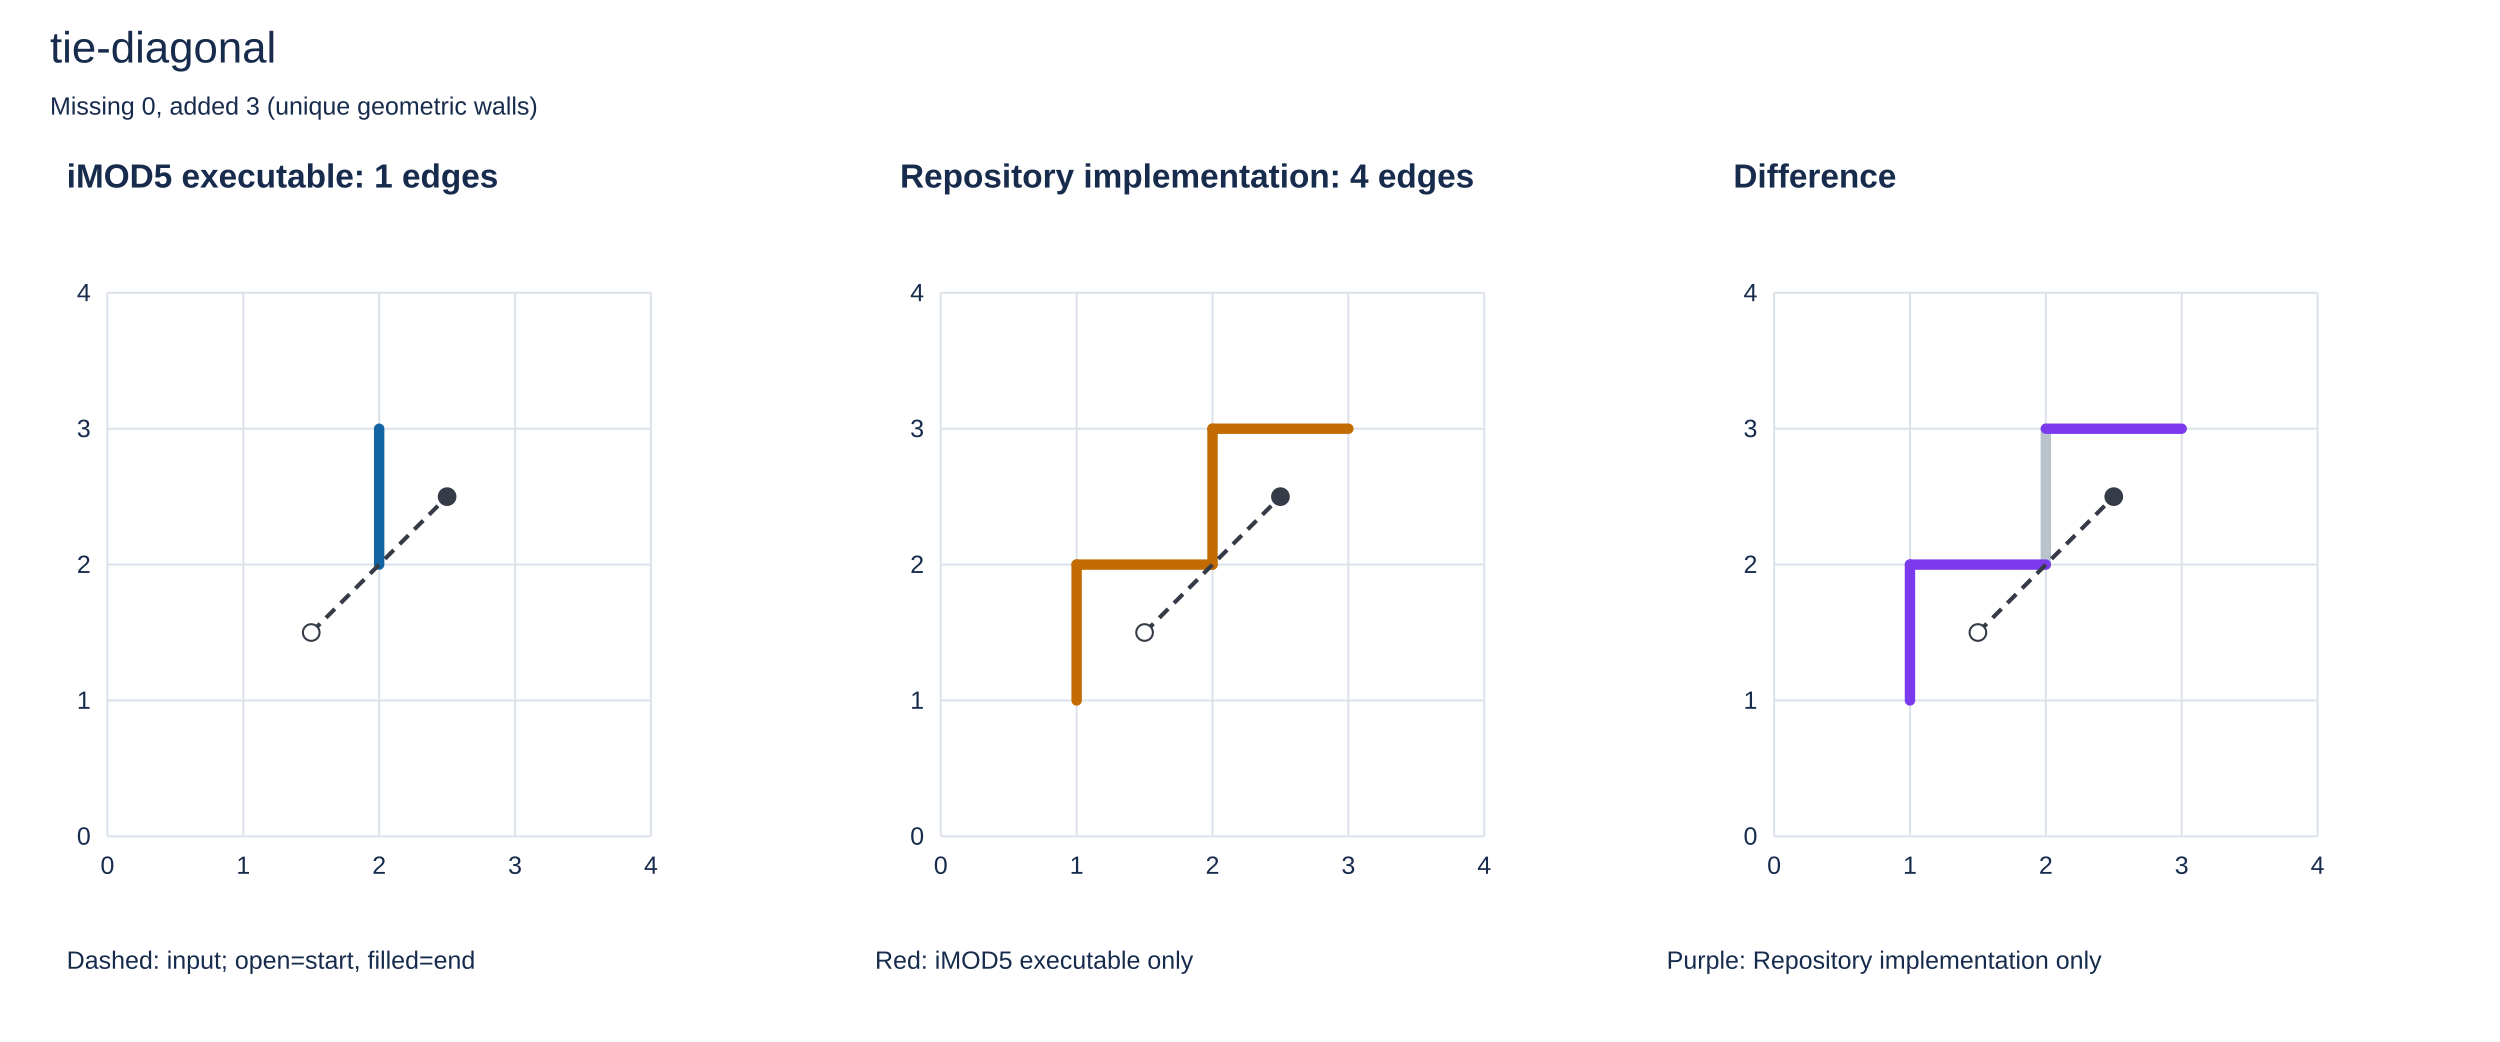
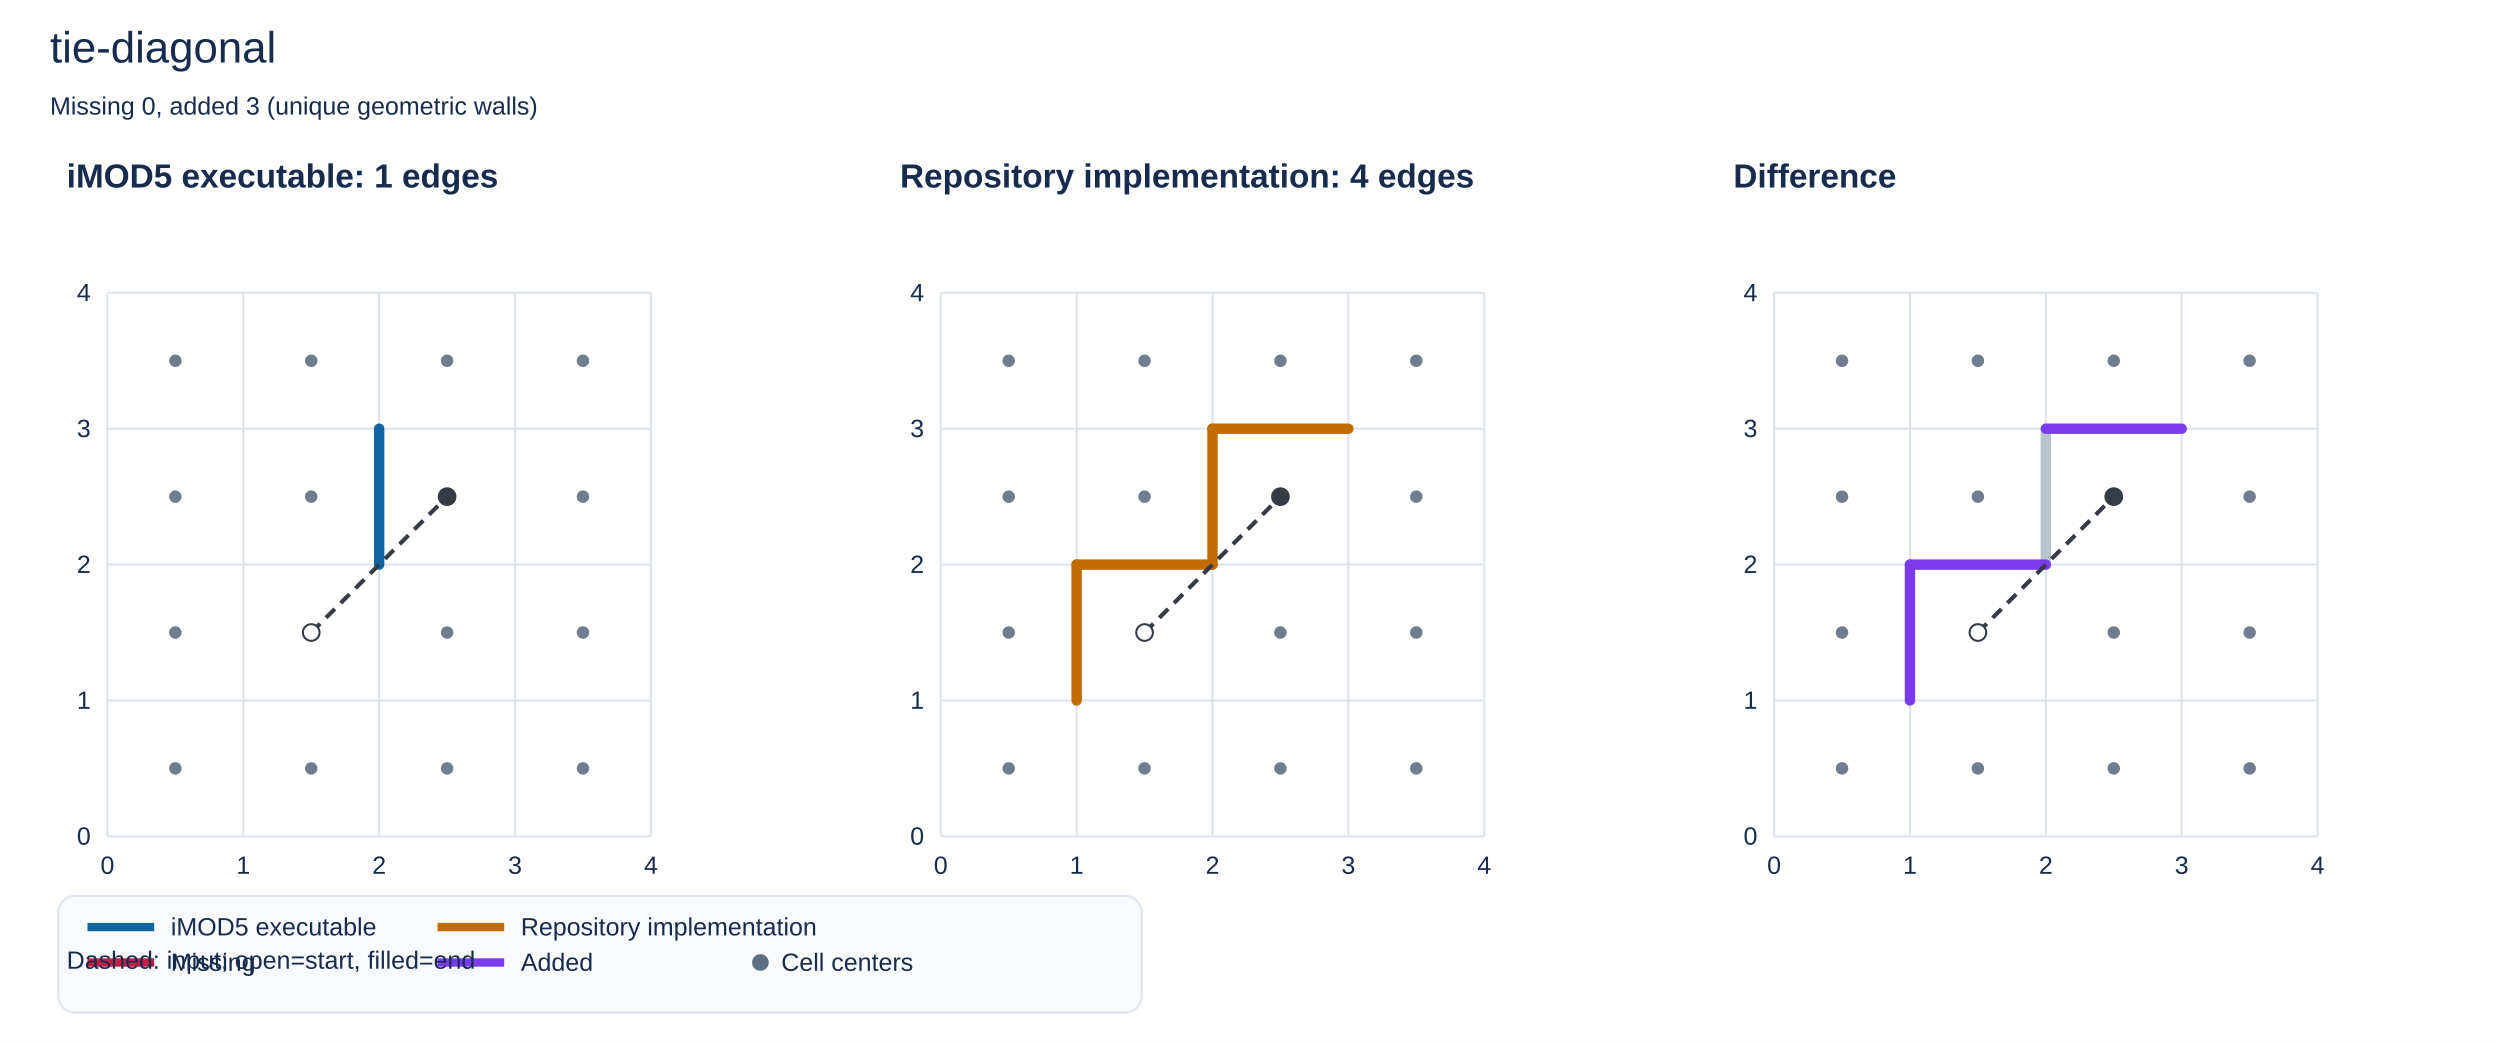
<svg xmlns="http://www.w3.org/2000/svg" width="1200" height="500" viewBox="0 0 1200 500" role="img">
  <rect width="1200" height="500" fill="white" />
  <style>text{font-family:Arial,sans-serif;fill:#172b4d;font-size:12px}.input{stroke:#353c47;stroke-width:2;stroke-dasharray:6 4;fill:none}</style>
  <text x="24" y="30" style="font-size:21px">tie-diagonal</text>
  <text x="24" y="55">Missing 0, added 3 (unique geometric walls)</text>
  <text x="32" y="90" style="font-size:16px;font-weight:bold">iMOD5 executable: 1 edges</text>
  <line x1="51.565" y1="401.435" x2="51.565" y2="140.565" stroke="#dde3eb" />
  <text x="51.565" y="419.435" text-anchor="middle">0</text>
  <line x1="116.783" y1="401.435" x2="116.783" y2="140.565" stroke="#dde3eb" />
  <text x="116.783" y="419.435" text-anchor="middle">1</text>
  <line x1="182.0" y1="401.435" x2="182.0" y2="140.565" stroke="#dde3eb" />
  <text x="182.0" y="419.435" text-anchor="middle">2</text>
  <line x1="247.217" y1="401.435" x2="247.217" y2="140.565" stroke="#dde3eb" />
  <text x="247.217" y="419.435" text-anchor="middle">3</text>
  <line x1="312.435" y1="401.435" x2="312.435" y2="140.565" stroke="#dde3eb" />
  <text x="312.435" y="419.435" text-anchor="middle">4</text>
  <line x1="51.565" y1="140.565" x2="312.435" y2="140.565" stroke="#dde3eb" />
  <text x="43.565" y="144.565" text-anchor="end">4</text>
  <line x1="51.565" y1="205.783" x2="312.435" y2="205.783" stroke="#dde3eb" />
  <text x="43.565" y="209.783" text-anchor="end">3</text>
  <line x1="51.565" y1="271.0" x2="312.435" y2="271.0" stroke="#dde3eb" />
  <text x="43.565" y="275.0" text-anchor="end">2</text>
  <line x1="51.565" y1="336.217" x2="312.435" y2="336.217" stroke="#dde3eb" />
  <text x="43.565" y="340.217" text-anchor="end">1</text>
  <line x1="51.565" y1="401.435" x2="312.435" y2="401.435" stroke="#dde3eb" />
  <text x="43.565" y="405.435" text-anchor="end">0</text>
+   <circle cx="84.174" cy="173.174" r="2.5" fill="#5f6f83" stroke="#5f6f83" opacity="0.9" />
+   <circle cx="149.391" cy="173.174" r="2.5" fill="#5f6f83" stroke="#5f6f83" opacity="0.9" />
+   <circle cx="214.609" cy="173.174" r="2.5" fill="#5f6f83" stroke="#5f6f83" opacity="0.9" />
+   <circle cx="279.826" cy="173.174" r="2.5" fill="#5f6f83" stroke="#5f6f83" opacity="0.9" />
+   <circle cx="84.174" cy="238.391" r="2.5" fill="#5f6f83" stroke="#5f6f83" opacity="0.9" />
+   <circle cx="149.391" cy="238.391" r="2.5" fill="#5f6f83" stroke="#5f6f83" opacity="0.9" />
+   <circle cx="214.609" cy="238.391" r="2.5" fill="#5f6f83" stroke="#5f6f83" opacity="0.9" />
+   <circle cx="279.826" cy="238.391" r="2.5" fill="#5f6f83" stroke="#5f6f83" opacity="0.9" />
+   <circle cx="84.174" cy="303.609" r="2.5" fill="#5f6f83" stroke="#5f6f83" opacity="0.9" />
+   <circle cx="149.391" cy="303.609" r="2.5" fill="#5f6f83" stroke="#5f6f83" opacity="0.9" />
+   <circle cx="214.609" cy="303.609" r="2.5" fill="#5f6f83" stroke="#5f6f83" opacity="0.9" />
+   <circle cx="279.826" cy="303.609" r="2.5" fill="#5f6f83" stroke="#5f6f83" opacity="0.9" />
+   <circle cx="84.174" cy="368.826" r="2.5" fill="#5f6f83" stroke="#5f6f83" opacity="0.9" />
+   <circle cx="149.391" cy="368.826" r="2.5" fill="#5f6f83" stroke="#5f6f83" opacity="0.9" />
+   <circle cx="214.609" cy="368.826" r="2.5" fill="#5f6f83" stroke="#5f6f83" opacity="0.9" />
+   <circle cx="279.826" cy="368.826" r="2.5" fill="#5f6f83" stroke="#5f6f83" opacity="0.9" />
  <line x1="182.0" y1="271.0" x2="182.0" y2="205.783" stroke="#1264a3" stroke-width="5" stroke-linecap="round" />
  <polyline points="149.39,303.61 214.61,238.39" class="input" />
  <circle cx="149.391" cy="303.609" r="4" fill="white" stroke="#353c47" />
  <circle cx="214.609" cy="238.391" r="4" fill="#353c47" stroke="#353c47" />
  <text x="432" y="90" style="font-size:16px;font-weight:bold">Repository implementation: 4 edges</text>
  <line x1="451.565" y1="401.435" x2="451.565" y2="140.565" stroke="#dde3eb" />
  <text x="451.565" y="419.435" text-anchor="middle">0</text>
  <line x1="516.783" y1="401.435" x2="516.783" y2="140.565" stroke="#dde3eb" />
  <text x="516.783" y="419.435" text-anchor="middle">1</text>
  <line x1="582.0" y1="401.435" x2="582.0" y2="140.565" stroke="#dde3eb" />
  <text x="582.0" y="419.435" text-anchor="middle">2</text>
  <line x1="647.217" y1="401.435" x2="647.217" y2="140.565" stroke="#dde3eb" />
  <text x="647.217" y="419.435" text-anchor="middle">3</text>
  <line x1="712.435" y1="401.435" x2="712.435" y2="140.565" stroke="#dde3eb" />
  <text x="712.435" y="419.435" text-anchor="middle">4</text>
  <line x1="451.565" y1="140.565" x2="712.435" y2="140.565" stroke="#dde3eb" />
  <text x="443.565" y="144.565" text-anchor="end">4</text>
  <line x1="451.565" y1="205.783" x2="712.435" y2="205.783" stroke="#dde3eb" />
  <text x="443.565" y="209.783" text-anchor="end">3</text>
  <line x1="451.565" y1="271.0" x2="712.435" y2="271.0" stroke="#dde3eb" />
  <text x="443.565" y="275.0" text-anchor="end">2</text>
  <line x1="451.565" y1="336.217" x2="712.435" y2="336.217" stroke="#dde3eb" />
  <text x="443.565" y="340.217" text-anchor="end">1</text>
  <line x1="451.565" y1="401.435" x2="712.435" y2="401.435" stroke="#dde3eb" />
  <text x="443.565" y="405.435" text-anchor="end">0</text>
+   <circle cx="484.174" cy="173.174" r="2.5" fill="#5f6f83" stroke="#5f6f83" opacity="0.9" />
+   <circle cx="549.391" cy="173.174" r="2.5" fill="#5f6f83" stroke="#5f6f83" opacity="0.9" />
+   <circle cx="614.609" cy="173.174" r="2.5" fill="#5f6f83" stroke="#5f6f83" opacity="0.9" />
+   <circle cx="679.826" cy="173.174" r="2.5" fill="#5f6f83" stroke="#5f6f83" opacity="0.9" />
+   <circle cx="484.174" cy="238.391" r="2.5" fill="#5f6f83" stroke="#5f6f83" opacity="0.9" />
+   <circle cx="549.391" cy="238.391" r="2.5" fill="#5f6f83" stroke="#5f6f83" opacity="0.9" />
+   <circle cx="614.609" cy="238.391" r="2.5" fill="#5f6f83" stroke="#5f6f83" opacity="0.9" />
+   <circle cx="679.826" cy="238.391" r="2.5" fill="#5f6f83" stroke="#5f6f83" opacity="0.9" />
+   <circle cx="484.174" cy="303.609" r="2.5" fill="#5f6f83" stroke="#5f6f83" opacity="0.9" />
+   <circle cx="549.391" cy="303.609" r="2.5" fill="#5f6f83" stroke="#5f6f83" opacity="0.9" />
+   <circle cx="614.609" cy="303.609" r="2.5" fill="#5f6f83" stroke="#5f6f83" opacity="0.9" />
+   <circle cx="679.826" cy="303.609" r="2.5" fill="#5f6f83" stroke="#5f6f83" opacity="0.9" />
+   <circle cx="484.174" cy="368.826" r="2.5" fill="#5f6f83" stroke="#5f6f83" opacity="0.9" />
+   <circle cx="549.391" cy="368.826" r="2.5" fill="#5f6f83" stroke="#5f6f83" opacity="0.9" />
+   <circle cx="614.609" cy="368.826" r="2.5" fill="#5f6f83" stroke="#5f6f83" opacity="0.9" />
+   <circle cx="679.826" cy="368.826" r="2.5" fill="#5f6f83" stroke="#5f6f83" opacity="0.9" />
  <line x1="516.783" y1="336.217" x2="516.783" y2="271.0" stroke="#c26b00" stroke-width="5" stroke-linecap="round" />
  <line x1="516.783" y1="271.0" x2="582.0" y2="271.0" stroke="#c26b00" stroke-width="5" stroke-linecap="round" />
  <line x1="582.0" y1="271.0" x2="582.0" y2="205.783" stroke="#c26b00" stroke-width="5" stroke-linecap="round" />
  <line x1="582.0" y1="205.783" x2="647.217" y2="205.783" stroke="#c26b00" stroke-width="5" stroke-linecap="round" />
  <polyline points="549.39,303.61 614.61,238.39" class="input" />
  <circle cx="549.391" cy="303.609" r="4" fill="white" stroke="#353c47" />
  <circle cx="614.609" cy="238.391" r="4" fill="#353c47" stroke="#353c47" />
  <text x="832" y="90" style="font-size:16px;font-weight:bold">Difference</text>
  <line x1="851.565" y1="401.435" x2="851.565" y2="140.565" stroke="#dde3eb" />
  <text x="851.565" y="419.435" text-anchor="middle">0</text>
  <line x1="916.783" y1="401.435" x2="916.783" y2="140.565" stroke="#dde3eb" />
  <text x="916.783" y="419.435" text-anchor="middle">1</text>
  <line x1="982.0" y1="401.435" x2="982.0" y2="140.565" stroke="#dde3eb" />
  <text x="982.0" y="419.435" text-anchor="middle">2</text>
  <line x1="1047.217" y1="401.435" x2="1047.217" y2="140.565" stroke="#dde3eb" />
  <text x="1047.217" y="419.435" text-anchor="middle">3</text>
  <line x1="1112.435" y1="401.435" x2="1112.435" y2="140.565" stroke="#dde3eb" />
  <text x="1112.435" y="419.435" text-anchor="middle">4</text>
  <line x1="851.565" y1="140.565" x2="1112.435" y2="140.565" stroke="#dde3eb" />
  <text x="843.565" y="144.565" text-anchor="end">4</text>
  <line x1="851.565" y1="205.783" x2="1112.435" y2="205.783" stroke="#dde3eb" />
  <text x="843.565" y="209.783" text-anchor="end">3</text>
  <line x1="851.565" y1="271.0" x2="1112.435" y2="271.0" stroke="#dde3eb" />
  <text x="843.565" y="275.0" text-anchor="end">2</text>
  <line x1="851.565" y1="336.217" x2="1112.435" y2="336.217" stroke="#dde3eb" />
  <text x="843.565" y="340.217" text-anchor="end">1</text>
  <line x1="851.565" y1="401.435" x2="1112.435" y2="401.435" stroke="#dde3eb" />
  <text x="843.565" y="405.435" text-anchor="end">0</text>
+   <circle cx="884.174" cy="173.174" r="2.5" fill="#5f6f83" stroke="#5f6f83" opacity="0.9" />
+   <circle cx="949.391" cy="173.174" r="2.5" fill="#5f6f83" stroke="#5f6f83" opacity="0.9" />
+   <circle cx="1014.609" cy="173.174" r="2.5" fill="#5f6f83" stroke="#5f6f83" opacity="0.9" />
+   <circle cx="1079.826" cy="173.174" r="2.5" fill="#5f6f83" stroke="#5f6f83" opacity="0.9" />
+   <circle cx="884.174" cy="238.391" r="2.5" fill="#5f6f83" stroke="#5f6f83" opacity="0.9" />
+   <circle cx="949.391" cy="238.391" r="2.5" fill="#5f6f83" stroke="#5f6f83" opacity="0.9" />
+   <circle cx="1014.609" cy="238.391" r="2.5" fill="#5f6f83" stroke="#5f6f83" opacity="0.9" />
+   <circle cx="1079.826" cy="238.391" r="2.5" fill="#5f6f83" stroke="#5f6f83" opacity="0.9" />
+   <circle cx="884.174" cy="303.609" r="2.5" fill="#5f6f83" stroke="#5f6f83" opacity="0.9" />
+   <circle cx="949.391" cy="303.609" r="2.5" fill="#5f6f83" stroke="#5f6f83" opacity="0.9" />
+   <circle cx="1014.609" cy="303.609" r="2.5" fill="#5f6f83" stroke="#5f6f83" opacity="0.9" />
+   <circle cx="1079.826" cy="303.609" r="2.5" fill="#5f6f83" stroke="#5f6f83" opacity="0.9" />
+   <circle cx="884.174" cy="368.826" r="2.5" fill="#5f6f83" stroke="#5f6f83" opacity="0.9" />
+   <circle cx="949.391" cy="368.826" r="2.5" fill="#5f6f83" stroke="#5f6f83" opacity="0.9" />
+   <circle cx="1014.609" cy="368.826" r="2.5" fill="#5f6f83" stroke="#5f6f83" opacity="0.9" />
+   <circle cx="1079.826" cy="368.826" r="2.5" fill="#5f6f83" stroke="#5f6f83" opacity="0.9" />
  <line x1="982.0" y1="271.0" x2="982.0" y2="205.783" stroke="#b8c3ce" stroke-width="5" stroke-linecap="round" />
  <line x1="916.783" y1="336.217" x2="916.783" y2="271.0" stroke="#7c3aed" stroke-width="5" stroke-linecap="round" />
  <line x1="916.783" y1="271.0" x2="982.0" y2="271.0" stroke="#7c3aed" stroke-width="5" stroke-linecap="round" />
  <line x1="982.0" y1="205.783" x2="1047.217" y2="205.783" stroke="#7c3aed" stroke-width="5" stroke-linecap="round" />
  <polyline points="949.39,303.61 1014.61,238.39" class="input" />
  <circle cx="949.391" cy="303.609" r="4" fill="white" stroke="#353c47" />
  <circle cx="1014.609" cy="238.391" r="4" fill="#353c47" stroke="#353c47" />
+   <g font-size="12">
+     <rect x="28" y="430" width="520" height="56" fill="#f8fafc" stroke="#dfe5ee" rx="8" />
+     <line x1="42" y1="445" x2="74" y2="445" stroke="#1264a3" stroke-width="4" />
+     <text x="82" y="449">iMOD5 executable</text>
+     <line x1="210" y1="445" x2="242" y2="445" stroke="#c26b00" stroke-width="4" />
+     <text x="250" y="449">Repository implementation</text>
+     <line x1="42" y1="462" x2="74" y2="462" stroke="#c21d42" stroke-width="4" />
+     <text x="82" y="466">Missing</text>
+     <line x1="210" y1="462" x2="242" y2="462" stroke="#7c3aed" stroke-width="4" />
+     <text x="250" y="466">Added</text>
+     <circle cx="365" cy="462" r="3.5" fill="#5f6f83" stroke="#5f6f83" />
+     <text x="375" y="466">Cell centers</text>
+   </g>
  <text x="32" y="465">Dashed: input; open=start, filled=end</text>
-   <text x="420" y="465">Red: iMOD5 executable only</text>
-   <text x="800" y="465">Purple: Repository implementation only</text>
</svg>
